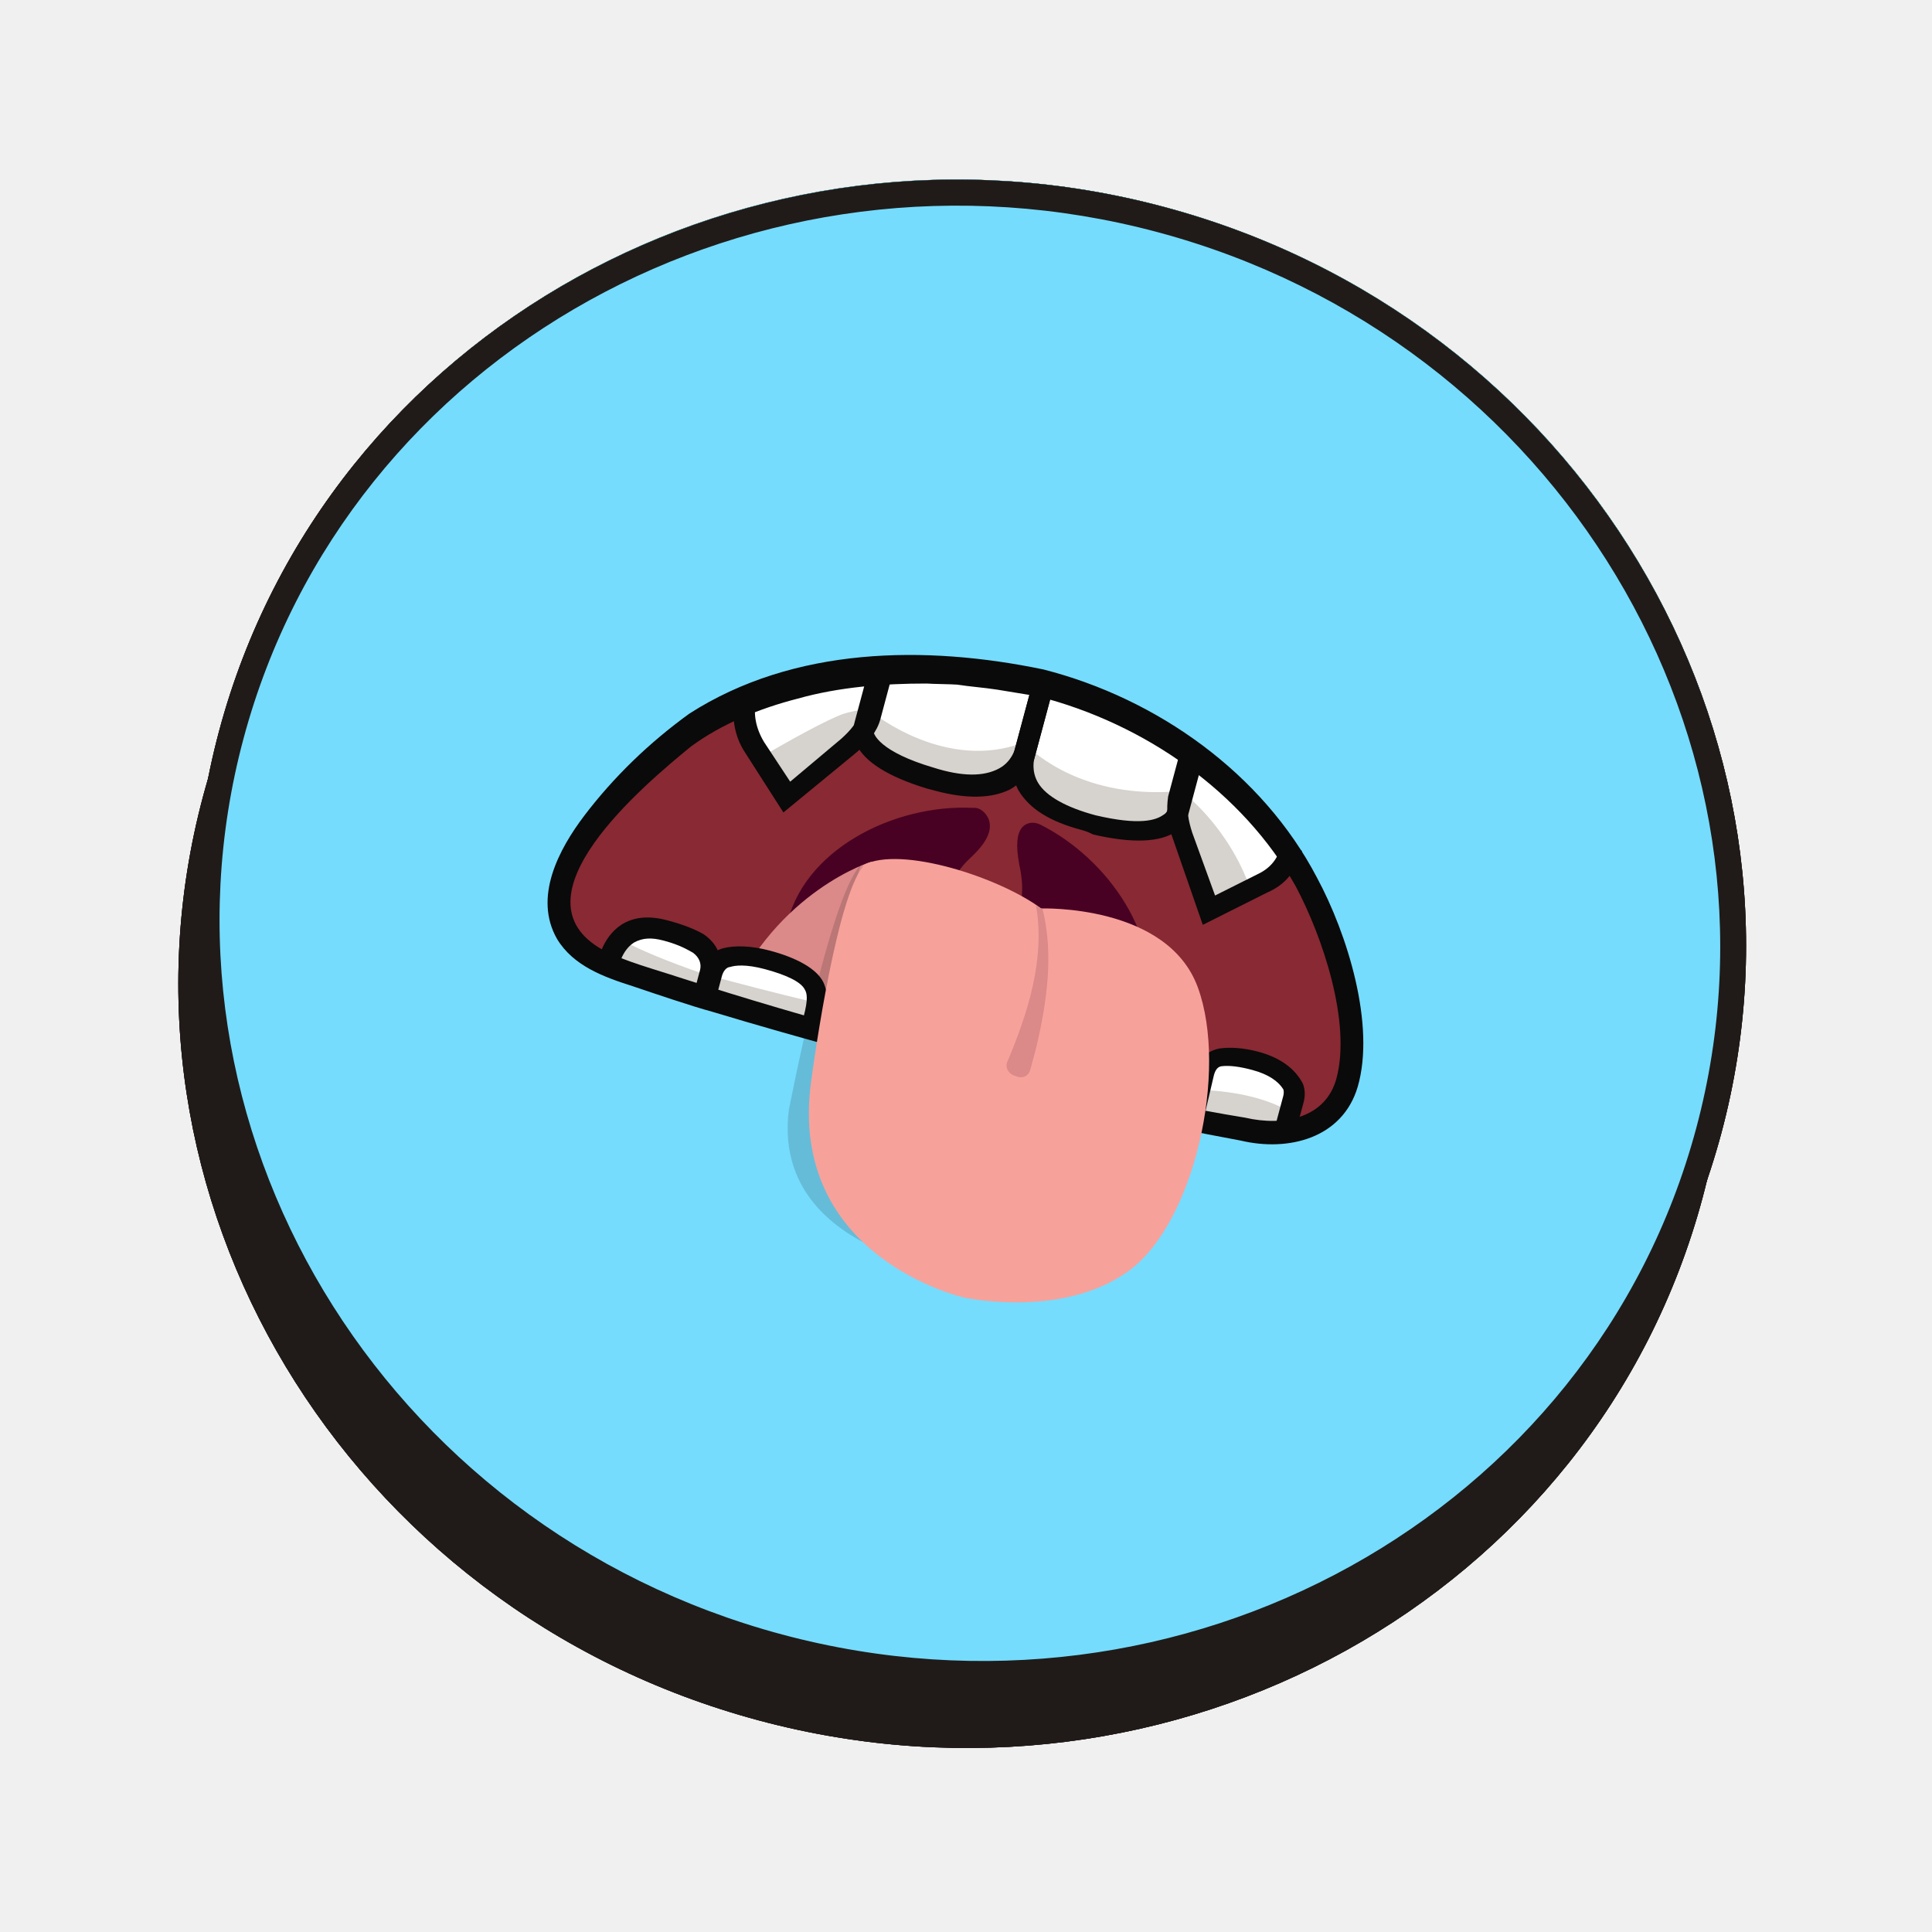
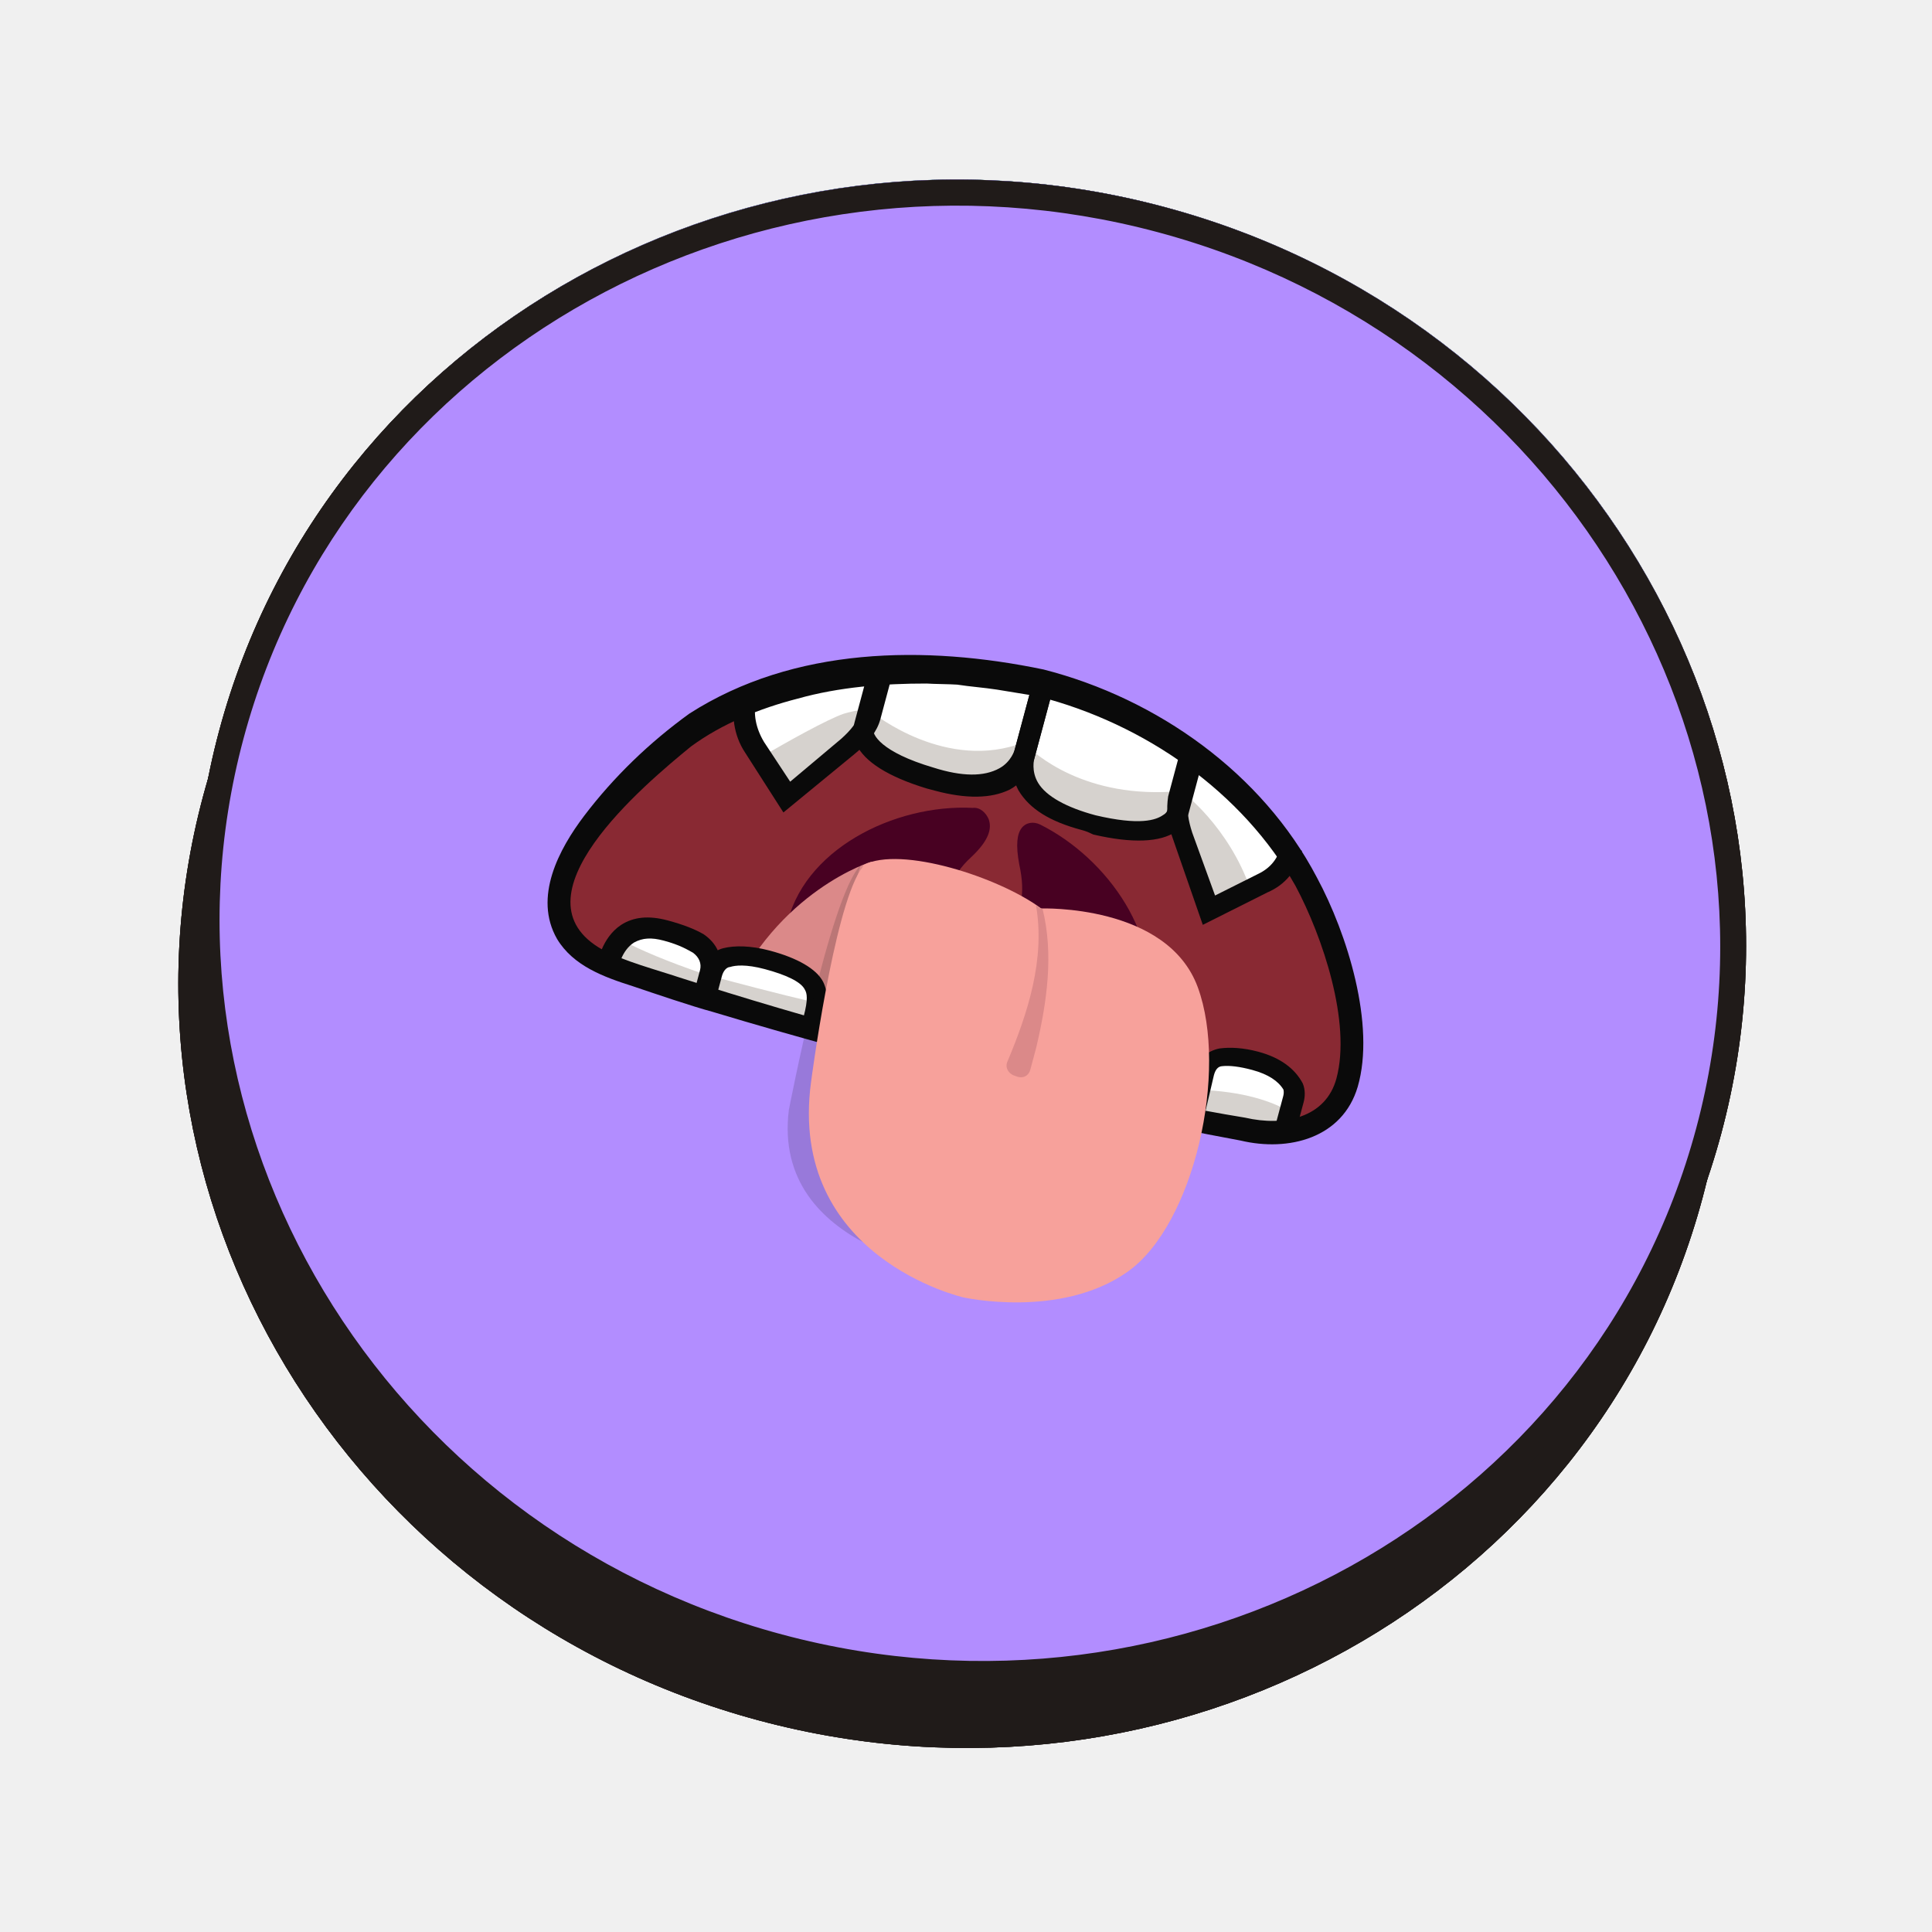
<svg xmlns="http://www.w3.org/2000/svg" width="184" height="184" viewBox="0 0 184 184" fill="none">
-   <g clip-path="url(#clip0_160_1441)">
+   <g clip-path="url(#clip0_160_1481)">
    <path d="M72.284 163.852C111.717 174.418 151.952 152.129 162.151 114.067C172.349 76.006 148.65 36.585 109.217 26.019C69.783 15.453 29.549 37.742 19.35 75.804C9.152 113.866 32.851 153.286 72.284 163.852Z" fill="#201B19" />
    <path d="M73.973 157.553C113.406 168.119 153.641 145.829 163.839 107.768C174.038 69.706 150.338 30.286 110.905 19.72C71.472 9.153 31.237 31.443 21.039 69.504C10.84 107.566 34.539 146.987 73.973 157.553Z" fill="#57C04A" />
    <path d="M73.905 157.805C34.485 147.242 10.679 107.645 20.874 69.596C31.069 31.547 71.484 9.157 110.905 19.72C150.325 30.282 174.131 69.88 163.936 107.929C153.74 145.978 113.456 168.402 73.905 157.805ZM110.263 22.113C72.148 11.9 33.047 33.562 23.19 70.351C13.332 107.14 36.364 145.45 74.479 155.663C112.594 165.876 151.695 144.214 161.552 107.425C171.41 70.636 148.378 32.326 110.263 22.113Z" fill="#201B19" />
    <path d="M72.283 163.852C111.717 174.418 151.951 152.129 162.15 114.067C172.348 76.005 148.649 36.585 109.216 26.019C69.782 15.453 29.548 37.742 19.349 75.804C9.151 113.866 32.85 153.286 72.283 163.852Z" fill="#201B19" />
    <path d="M73.972 157.553C113.405 168.119 153.64 145.829 163.838 107.768C174.037 69.706 150.337 30.285 110.904 19.719C71.471 9.153 31.236 31.443 21.038 69.504C10.839 107.566 34.538 146.987 73.972 157.553Z" fill="#60B0CA" />
    <path d="M73.904 157.805C34.484 147.242 10.678 107.645 20.873 69.595C31.068 31.546 71.484 9.157 110.904 19.719C150.324 30.282 174.13 69.879 163.935 107.929C153.739 145.978 113.455 168.402 73.904 157.805ZM110.262 22.113C72.147 11.9 33.047 33.562 23.189 70.351C13.331 107.14 36.363 145.45 74.478 155.663C112.593 165.876 151.694 144.214 161.551 107.425C171.409 70.636 148.377 32.326 110.262 22.113Z" fill="#201B19" />
    <path d="M72.283 163.852C111.717 174.418 151.951 152.129 162.15 114.067C172.348 76.005 148.649 36.585 109.216 26.019C69.782 15.453 29.548 37.742 19.349 75.804C9.151 113.866 32.85 153.286 72.283 163.852Z" fill="#201B19" />
-     <path d="M73.972 157.553C113.405 168.119 153.64 145.829 163.838 107.768C174.037 69.706 150.337 30.285 110.904 19.719C71.471 9.153 31.236 31.443 21.038 69.504C10.839 107.566 34.538 146.987 73.972 157.553Z" fill="#75DCFD" />
+     <path d="M73.972 157.553C113.405 168.119 153.64 145.829 163.838 107.768C174.037 69.706 150.337 30.285 110.904 19.719C71.471 9.153 31.236 31.443 21.038 69.504C10.839 107.566 34.538 146.987 73.972 157.553Z" fill="#B28DFF" />
    <path d="M73.904 157.805C34.484 147.242 10.678 107.645 20.873 69.595C31.068 31.546 71.484 9.157 110.904 19.719C150.324 30.282 174.13 69.879 163.935 107.929C153.739 145.978 113.455 168.402 73.904 157.805ZM110.262 22.113C72.147 11.9 33.047 33.562 23.189 70.351C13.331 107.14 36.363 145.45 74.478 155.663C112.593 165.876 151.694 144.214 161.551 107.425C171.409 70.636 148.377 32.326 110.262 22.113Z" fill="#201B19" />
    <path d="M99.177 65.055C99.177 65.055 122.323 70.042 127.252 90.808C132.374 111.895 118.446 107.488 118.446 107.488C118.446 107.488 75.744 98.207 59.277 92.309C42.81 86.411 65.353 69.631 65.353 69.631C65.353 69.631 76.78 60.404 99.177 65.055Z" fill="#892933" />
    <path d="M99.064 78.528C98.445 78.228 97.724 78.305 97.295 78.865C96.865 79.425 96.725 80.468 97.07 82.315C98.393 88.341 94.695 88.566 93.259 88.181C91.823 87.796 88.409 85.396 92.496 81.63C94.178 80.055 94.481 78.921 94.162 78.025C93.905 77.416 93.354 76.863 92.634 76.941C85.18 76.564 76.313 80.94 74.877 88.387C73.475 95.708 81.559 98.955 88.864 101.452C98.784 104.11 106.486 106.174 109.051 96.599C110.975 89.417 105.48 81.733 99.064 78.528Z" fill="#480122" />
    <path d="M83.008 82.058C83.008 82.058 74.024 84.782 69.357 95.415L83.353 99.57L83.008 82.058Z" fill="#DB8989" />
-     <path d="M97.416 72.145C97.146 73.153 95.418 76.471 88.601 74.239C81.097 71.959 82.266 69.166 82.266 69.166L83.616 64.126L99.374 64.838L97.484 71.893C97.484 71.893 97.484 71.893 97.416 72.145Z" fill="white" />
-     <path d="M83.718 63.748L82.502 68.284C82.468 68.41 82.401 68.662 82.367 68.788C81.966 69.761 81.208 70.503 80.45 71.245L74.686 76.047L72.199 72.275L71.585 71.435C70.714 69.987 70.336 68.265 70.775 66.627L83.718 63.748Z" fill="white" />
+     <path d="M97.416 72.145C97.146 73.153 95.418 76.471 88.601 74.24C81.097 71.959 82.266 69.166 82.266 69.166L83.616 64.126L99.374 64.838L97.484 71.893C97.484 71.893 97.484 71.893 97.416 72.145Z" fill="white" />
+     <path d="M83.718 63.748L82.502 68.284C82.468 68.41 82.401 68.662 82.367 68.788C81.966 69.761 81.208 70.503 80.45 71.245L74.686 76.047L72.199 72.275L71.585 71.436C70.714 69.987 70.336 68.265 70.775 66.627L83.718 63.748Z" fill="white" />
    <path d="M104.004 78.367C97.019 76.765 97.181 73.027 97.417 72.145C97.451 72.019 97.484 71.893 97.484 71.893L99.375 64.838L113.344 72.227L111.994 77.266C112.027 77.141 111.643 80.143 104.004 78.367Z" fill="white" />
    <path d="M123.185 80.4C122.746 82.038 121.688 83.375 120.079 84.159L118.963 84.671L115.054 86.729L112.594 79.723C112.211 78.54 111.959 77.392 112.263 76.259L113.479 71.723L123.185 80.4Z" fill="white" />
-     <path d="M119.093 84.706L115.184 86.764L112.594 79.723C112.211 78.54 111.959 77.392 112.263 76.259L111.993 77.266C111.993 77.266 111.608 80.269 103.97 78.493C96.984 76.891 97.146 73.153 97.382 72.271C97.112 73.279 95.384 76.597 88.567 74.365C81.064 72.085 82.232 69.292 82.232 69.292L82.367 68.788C81.966 69.761 81.208 70.503 80.449 71.245L74.686 76.047L72.199 72.275C75.026 70.602 78.804 68.509 80.346 67.977C81.559 67.626 82.279 67.549 82.671 67.654C83.062 67.759 83.159 67.92 83.159 67.92C83.159 67.92 90.176 73.581 97.526 70.689C97.526 70.689 97.526 70.689 97.623 70.85C98.499 71.76 103.335 76.162 112.369 75.342C112.533 75.251 117.05 78.757 119.093 84.706Z" fill="#D6D2CE" />
+     <path d="M119.093 84.706L115.184 86.764L112.594 79.723C112.211 78.54 111.959 77.392 112.263 76.258L111.993 77.266C111.993 77.266 111.608 80.269 103.97 78.493C96.984 76.891 97.146 73.153 97.382 72.271C97.112 73.279 95.384 76.597 88.567 74.365C81.064 72.085 82.232 69.292 82.232 69.292L82.367 68.788C81.966 69.761 81.208 70.503 80.449 71.245L74.686 76.047L72.199 72.275C75.026 70.602 78.804 68.509 80.346 67.977C81.559 67.626 82.279 67.549 82.671 67.654C83.062 67.759 83.159 67.92 83.159 67.92C83.159 67.92 90.176 73.581 97.526 70.689C97.526 70.689 97.526 70.689 97.623 70.85C98.499 71.76 103.335 76.162 112.369 75.342C112.533 75.251 117.05 78.757 119.093 84.706Z" fill="#D6D2CE" />
    <path d="M123.34 104.883L122.496 108.033L113.678 106.481L114.561 102.666L114.662 102.288C114.864 101.532 115.459 100.881 116.309 100.839C117.029 100.762 118.011 100.755 119.577 101.174C121.927 101.804 122.865 103.001 123.252 103.645C123.412 104.093 123.441 104.505 123.34 104.883Z" fill="white" />
-     <path d="M67.746 92.553L67.003 95.324L58.102 91.994C58.102 91.994 58.41 90.321 59.531 89.271C60.42 88.564 61.633 88.214 63.461 88.704C64.896 89.088 65.907 89.494 66.492 89.921C67.077 90.348 67.498 90.866 67.59 91.566C67.817 91.762 67.847 92.175 67.746 92.553Z" fill="white" />
+     <path d="M67.746 92.552L67.003 95.324L58.102 91.994C58.102 91.994 58.41 90.321 59.531 89.271C60.42 88.564 61.633 88.214 63.461 88.704C64.896 89.088 65.907 89.494 66.492 89.921C67.077 90.348 67.498 90.866 67.59 91.566C67.817 91.762 67.847 92.175 67.746 92.552Z" fill="white" />
    <path d="M77.454 97.044L77.184 98.052L67.138 94.82L66.616 94.68L67.189 92.539C67.291 92.161 67.489 91.944 67.721 91.601C67.952 91.258 68.281 91.076 68.74 90.929C69.494 90.725 70.901 90.697 72.728 91.187C75.208 91.852 76.804 92.684 77.481 93.811C77.772 94.294 77.767 94.833 77.763 95.372C77.758 95.911 77.589 96.54 77.454 97.044Z" fill="white" />
    <path d="M77.728 95.498C77.724 96.037 77.555 96.666 77.454 97.044L77.184 98.052L67.137 94.82L67.002 95.324L58.068 92.12C58.068 92.12 58.342 90.573 59.429 89.649C61.025 90.482 63.404 91.524 67.122 92.791C67.252 92.826 67.513 92.895 67.644 92.93C70.385 93.665 73.648 94.539 77.728 95.498Z" fill="#D6D2CE" />
    <path d="M123.036 106.017L122.429 108.285L113.679 106.481L114.257 103.8C118.279 103.932 121.247 104.863 123.036 106.017Z" fill="#D6D2CE" />
-     <path d="M89.017 75.296C88.756 75.226 88.495 75.156 88.234 75.086C84.613 73.981 82.335 72.561 81.532 70.86C81.082 69.929 81.284 69.173 81.386 68.795L82.736 63.756L84.564 64.245L83.179 69.411C83.044 69.915 83.848 71.615 88.905 73.106C91.612 73.966 93.705 73.987 95.184 73.168C96.334 72.53 96.638 71.397 96.638 71.397L98.461 64.593L100.419 65.118L98.528 72.173C98.427 72.551 97.988 74.189 96.181 75.19C94.407 76.065 92.019 76.101 89.017 75.296Z" fill="#0A0A0A" />
+     <path d="M89.017 75.296C88.756 75.226 88.495 75.156 88.234 75.086C84.613 73.981 82.335 72.561 81.532 70.86C81.082 69.929 81.284 69.173 81.386 68.795L82.736 63.756L84.564 64.245L83.179 69.411C83.044 69.915 83.848 71.615 88.905 73.106C91.612 73.966 93.705 73.987 95.184 73.168C96.334 72.531 96.638 71.397 96.638 71.397L98.461 64.593L100.419 65.118L98.528 72.173C98.427 72.551 97.988 74.189 96.181 75.19C94.407 76.065 92.019 76.101 89.017 75.296Z" fill="#0A0A0A" />
    <path d="M74.61 77.377L70.962 71.674C69.864 70.029 69.587 67.929 70.093 66.039L72.051 66.564C71.68 67.95 71.995 69.385 72.769 70.672L75.256 74.445L80.13 70.349C81.053 69.516 81.681 68.739 81.917 67.857L83.099 63.448L85.057 63.972L83.842 68.508C83.538 69.642 82.678 70.762 81.427 71.777L74.61 77.377Z" fill="#0A0A0A" />
    <path d="M102.984 79.039C99.982 78.234 98.062 77.045 96.998 75.274C96.064 73.538 96.503 71.9 96.604 71.522L98.461 64.593L100.419 65.118L98.495 72.299C98.495 72.299 98.191 73.433 98.868 74.56C99.642 75.848 101.596 76.911 104.337 77.646C108.548 78.639 110.089 78.107 110.78 77.617C111.109 77.435 111.176 77.183 111.176 77.183L111.21 77.057L112.594 71.891L114.552 72.416L113.202 77.455C113.134 77.707 112.932 78.463 112.043 79.17C110.497 80.241 107.814 80.333 104.125 79.479C103.507 79.179 103.245 79.109 102.984 79.039Z" fill="#0A0A0A" />
    <path d="M114.552 88.08L111.709 79.891C111.133 78.386 111.079 77.022 111.252 75.853L112.468 71.317L114.426 71.842L113.21 76.377C113.008 77.133 113.163 78.12 113.546 79.303L115.72 85.287L119.759 83.263C121.04 82.661 121.702 81.758 122.039 80.499L123.997 81.023C123.491 82.913 122.433 84.25 120.693 84.999L114.552 88.08Z" fill="#0A0A0A" />
    <path d="M112.765 106.236L113.748 102.043C114.052 100.909 114.975 100.076 116.154 99.852C117.169 99.719 118.411 99.782 119.847 100.167C121.936 100.726 123.333 101.776 124.074 103.189C124.33 103.798 124.292 104.463 124.157 104.967L123.313 108.117L121.355 107.592L122.199 104.443C122.233 104.317 122.3 104.065 122.237 103.778C121.753 102.973 120.81 102.315 119.244 101.895C118.069 101.581 117.122 101.462 116.402 101.539C115.976 101.56 115.744 101.903 115.609 102.407L114.626 106.6L112.765 106.236Z" fill="#0A0A0A" />
    <path d="M67.917 95.569L65.959 95.044L66.668 92.399C66.836 91.769 66.58 91.16 65.995 90.733C65.506 90.467 64.791 90.005 63.224 89.586C62.05 89.271 61.199 89.313 60.377 89.768C59.194 90.531 58.919 92.078 58.885 92.204L56.894 91.805C56.927 91.679 57.274 89.342 59.149 88.088C60.332 87.325 61.773 87.171 63.6 87.661C65.036 88.046 66.177 88.486 67.023 88.983C68.324 89.872 68.934 91.251 68.529 92.762L67.786 95.534L67.917 95.569Z" fill="#0A0A0A" />
    <path d="M78.228 98.332L76.27 97.808L76.54 96.8C76.979 95.162 76.853 94.588 76.659 94.266C76.306 93.496 74.807 92.824 72.849 92.3C71.022 91.81 70.007 91.943 69.548 92.09C69.122 92.111 68.857 92.58 68.755 92.958L68.181 95.1L66.224 94.576L66.797 92.434C67.068 91.426 67.86 90.558 68.909 90.299C69.957 90.04 71.494 90.046 73.322 90.536C75.932 91.235 77.755 92.264 78.399 93.517C78.849 94.448 78.937 95.686 78.464 97.45L78.228 98.332Z" fill="#0A0A0A" />
-     <path d="M99.383 63.76C110.251 66.537 120.232 73.668 125.415 83.564C128.314 88.932 131.021 97.624 129.304 103.511C127.857 108.389 122.744 109.72 118.141 108.622C101.748 105.58 84.287 101.306 67.844 96.36C65.886 95.835 62.169 94.569 60.244 93.919C57.537 93.058 54.602 92.002 53.054 89.426C50.765 85.437 53.257 80.838 55.638 77.695C58.449 73.992 61.845 70.716 65.662 67.958C75.625 61.58 88.12 61.417 99.383 63.76ZM98.839 66.315L94.952 65.678C93.744 65.49 92.371 65.392 91.162 65.203C90.476 65.154 88.939 65.147 88.252 65.099C84.197 65.092 79.91 65.429 75.976 66.535C72.37 67.46 68.76 68.923 65.799 71.1C61.32 74.762 48.508 85.507 57.395 90.454C59.349 91.518 62.612 92.392 64.667 93.078C77.29 97.135 90.082 100.563 103.043 103.361C108.201 104.473 113.489 105.62 118.585 106.445C122.273 107.298 126.27 106.479 127.283 102.699C128.701 97.407 125.989 89.254 123.381 84.369C118.353 75.46 109.054 68.917 98.839 66.315Z" fill="#0A0A0A" />
-     <path opacity="0.15" d="M92.798 92.514C92.798 92.514 102.417 92.12 104.751 98.552C107.084 104.984 104.501 116.715 99.336 120.327C94.301 123.975 91.153 121.106 91.153 121.106C91.153 121.106 73.475 119.205 75.124 105.738C75.124 105.738 79.022 85.447 81.926 82.444C82.09 82.353 79.812 88.764 79.943 88.799C82.997 87.322 89.645 90.183 92.798 92.514Z" fill="#0A0A0A" />
+     <path d="M99.383 63.76C110.251 66.537 120.232 73.668 125.415 83.564C128.314 88.931 131.021 97.624 129.304 103.511C127.857 108.389 122.744 109.72 118.141 108.622C101.748 105.58 84.287 101.306 67.844 96.36C65.886 95.835 62.169 94.569 60.244 93.918C57.537 93.058 54.602 92.002 53.054 89.426C50.765 85.437 53.257 80.838 55.638 77.695C58.449 73.992 61.845 70.716 65.662 67.958C75.625 61.58 88.12 61.417 99.383 63.76ZM98.839 66.315L94.952 65.678C93.744 65.49 92.371 65.392 91.162 65.203C90.476 65.154 88.939 65.147 88.252 65.099C84.197 65.092 79.91 65.429 75.976 66.535C72.37 67.46 68.76 68.923 65.799 71.1C61.32 74.762 48.508 85.507 57.395 90.454C59.349 91.518 62.612 92.392 64.667 93.078C77.29 97.135 90.082 100.563 103.043 103.361C108.201 104.473 113.489 105.62 118.585 106.445C122.273 107.298 126.27 106.479 127.283 102.699C128.701 97.407 125.989 89.254 123.381 84.369C118.353 75.46 109.054 68.917 98.839 66.315Z" fill="#0A0A0A" />
+     <path opacity="0.15" d="M92.798 92.514C92.798 92.514 102.417 92.12 104.751 98.552C107.084 104.984 104.501 116.715 99.336 120.327C94.301 123.975 91.153 121.106 91.153 121.106C91.153 121.106 73.475 119.204 75.124 105.738C75.124 105.738 79.022 85.447 81.926 82.444C82.09 82.353 79.812 88.764 79.943 88.799C82.997 87.322 89.645 90.183 92.798 92.514Z" fill="#0A0A0A" />
    <path d="M99.16 86.521C99.16 86.521 111.167 86.093 114.077 94.029C116.987 101.966 113.757 116.63 107.375 121.131C100.992 125.632 91.754 123.562 91.754 123.562C91.754 123.562 75.007 119.75 77.24 103.064C77.24 103.064 79.372 86.755 81.955 82.856C82.153 82.639 82.187 82.513 82.221 82.388C85.801 80.511 95.195 83.568 99.16 86.521Z" fill="#F7A19B" />
    <path d="M98.116 101.906L98.69 99.764C99.707 95.445 100.366 90.896 99.291 86.556C99.16 86.521 99.03 86.486 99.03 86.486C98.899 86.451 98.933 86.325 98.672 86.255C99.545 91.351 97.9 96.446 95.964 101.059C95.665 101.654 96.052 102.298 96.705 102.473C97.454 102.809 97.981 102.41 98.116 101.906Z" fill="#DB8989" />
  </g>
  <defs>
-     <clipPath id="clip0_160_1441">
+     <clipPath id="clip0_160_1481">
      <rect width="150" height="150" fill="white" transform="translate(38.8223) rotate(15)" />
    </clipPath>
  </defs>
</svg>
